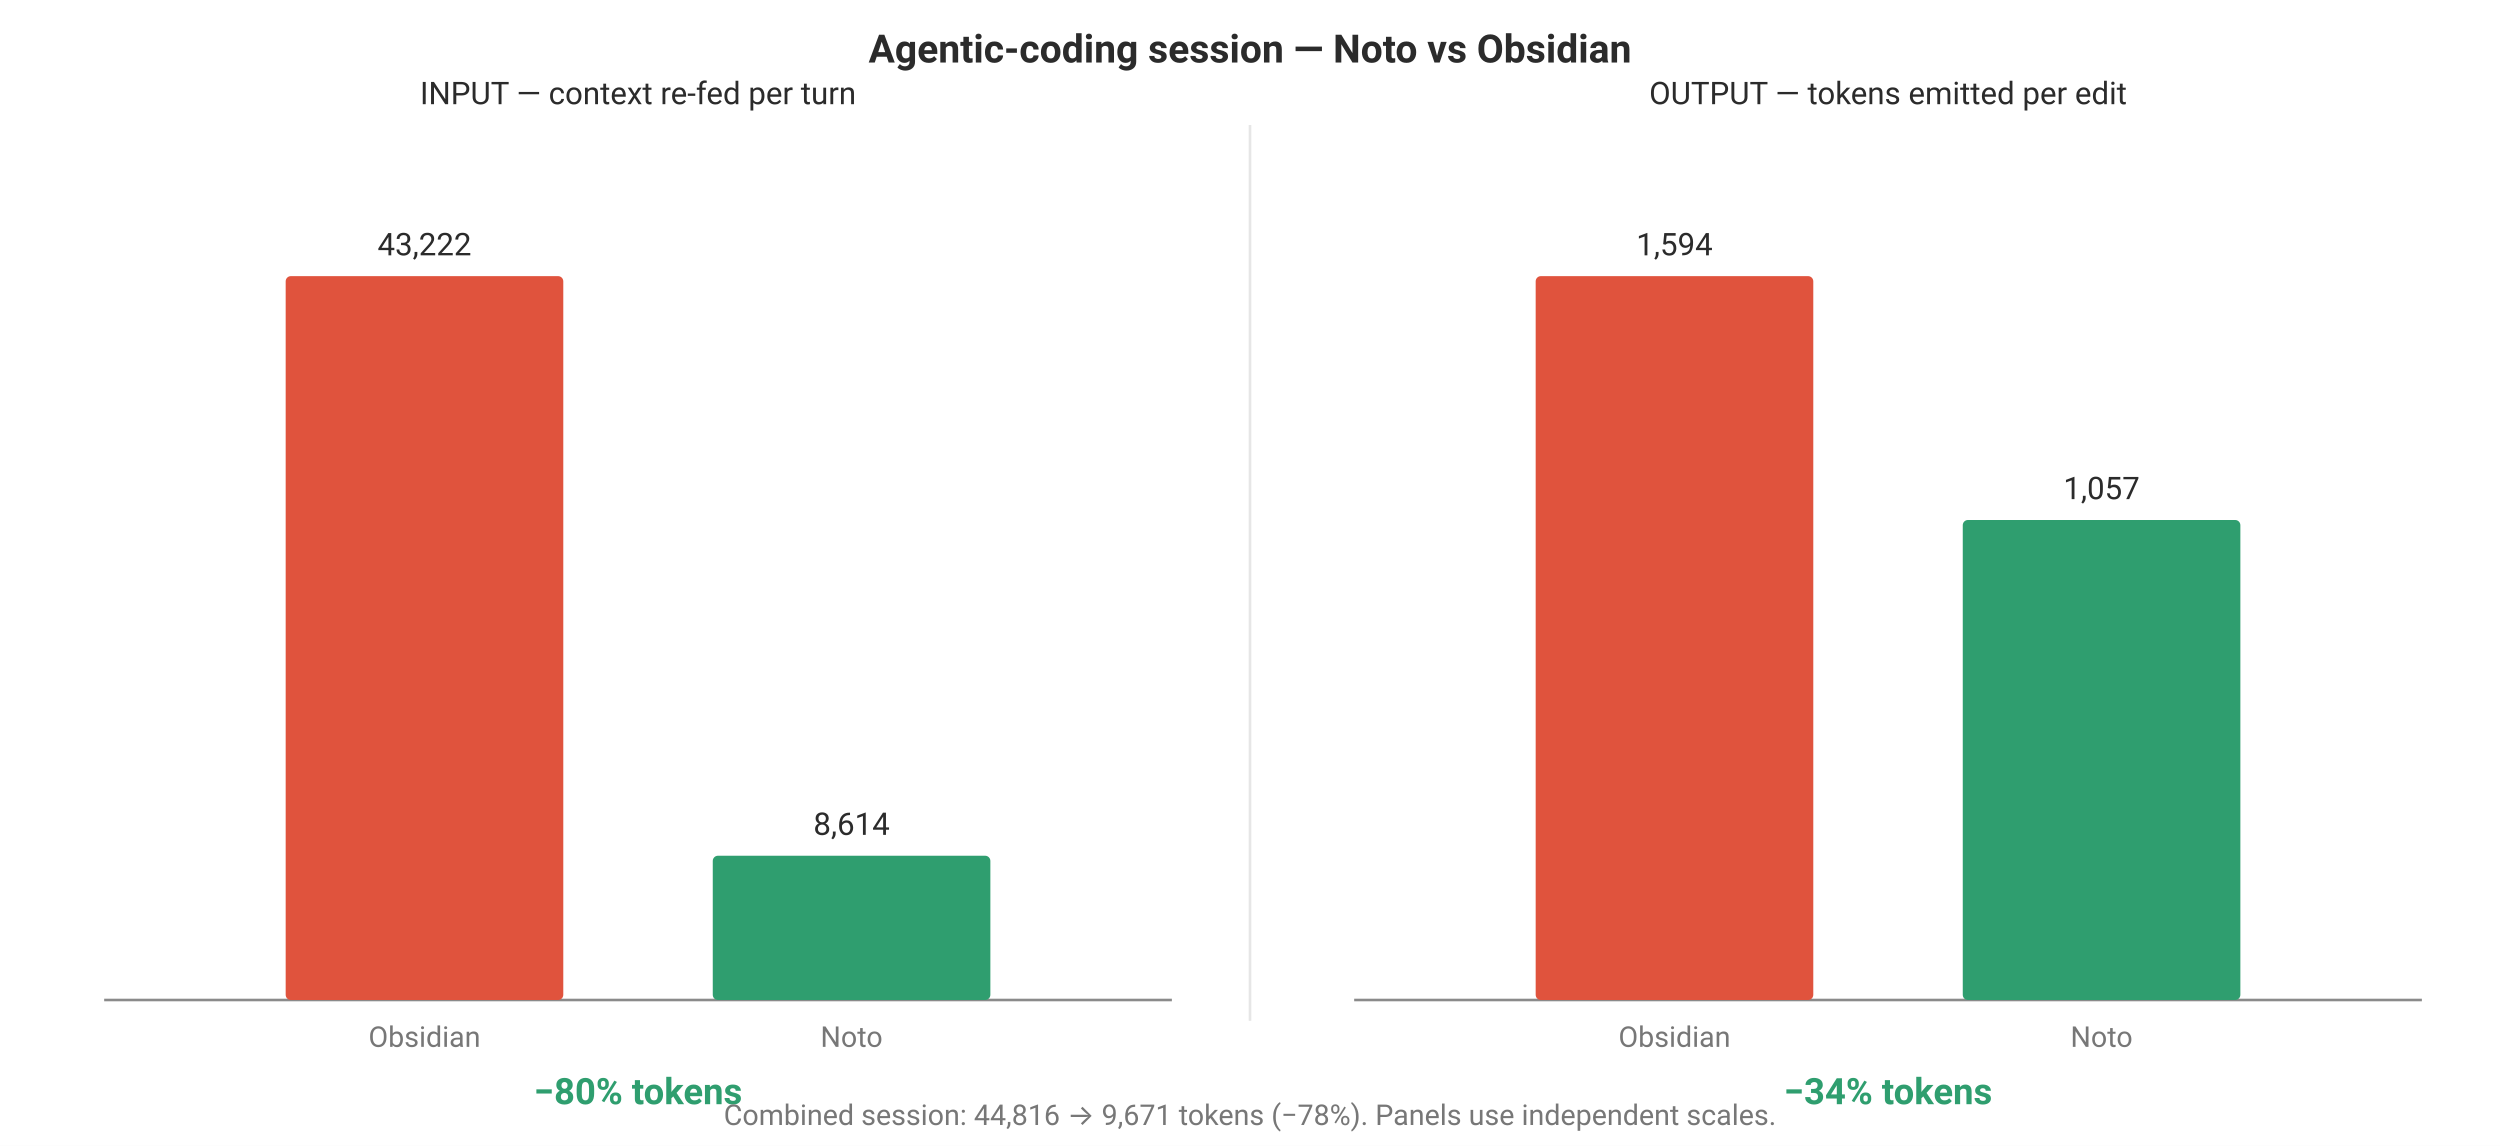
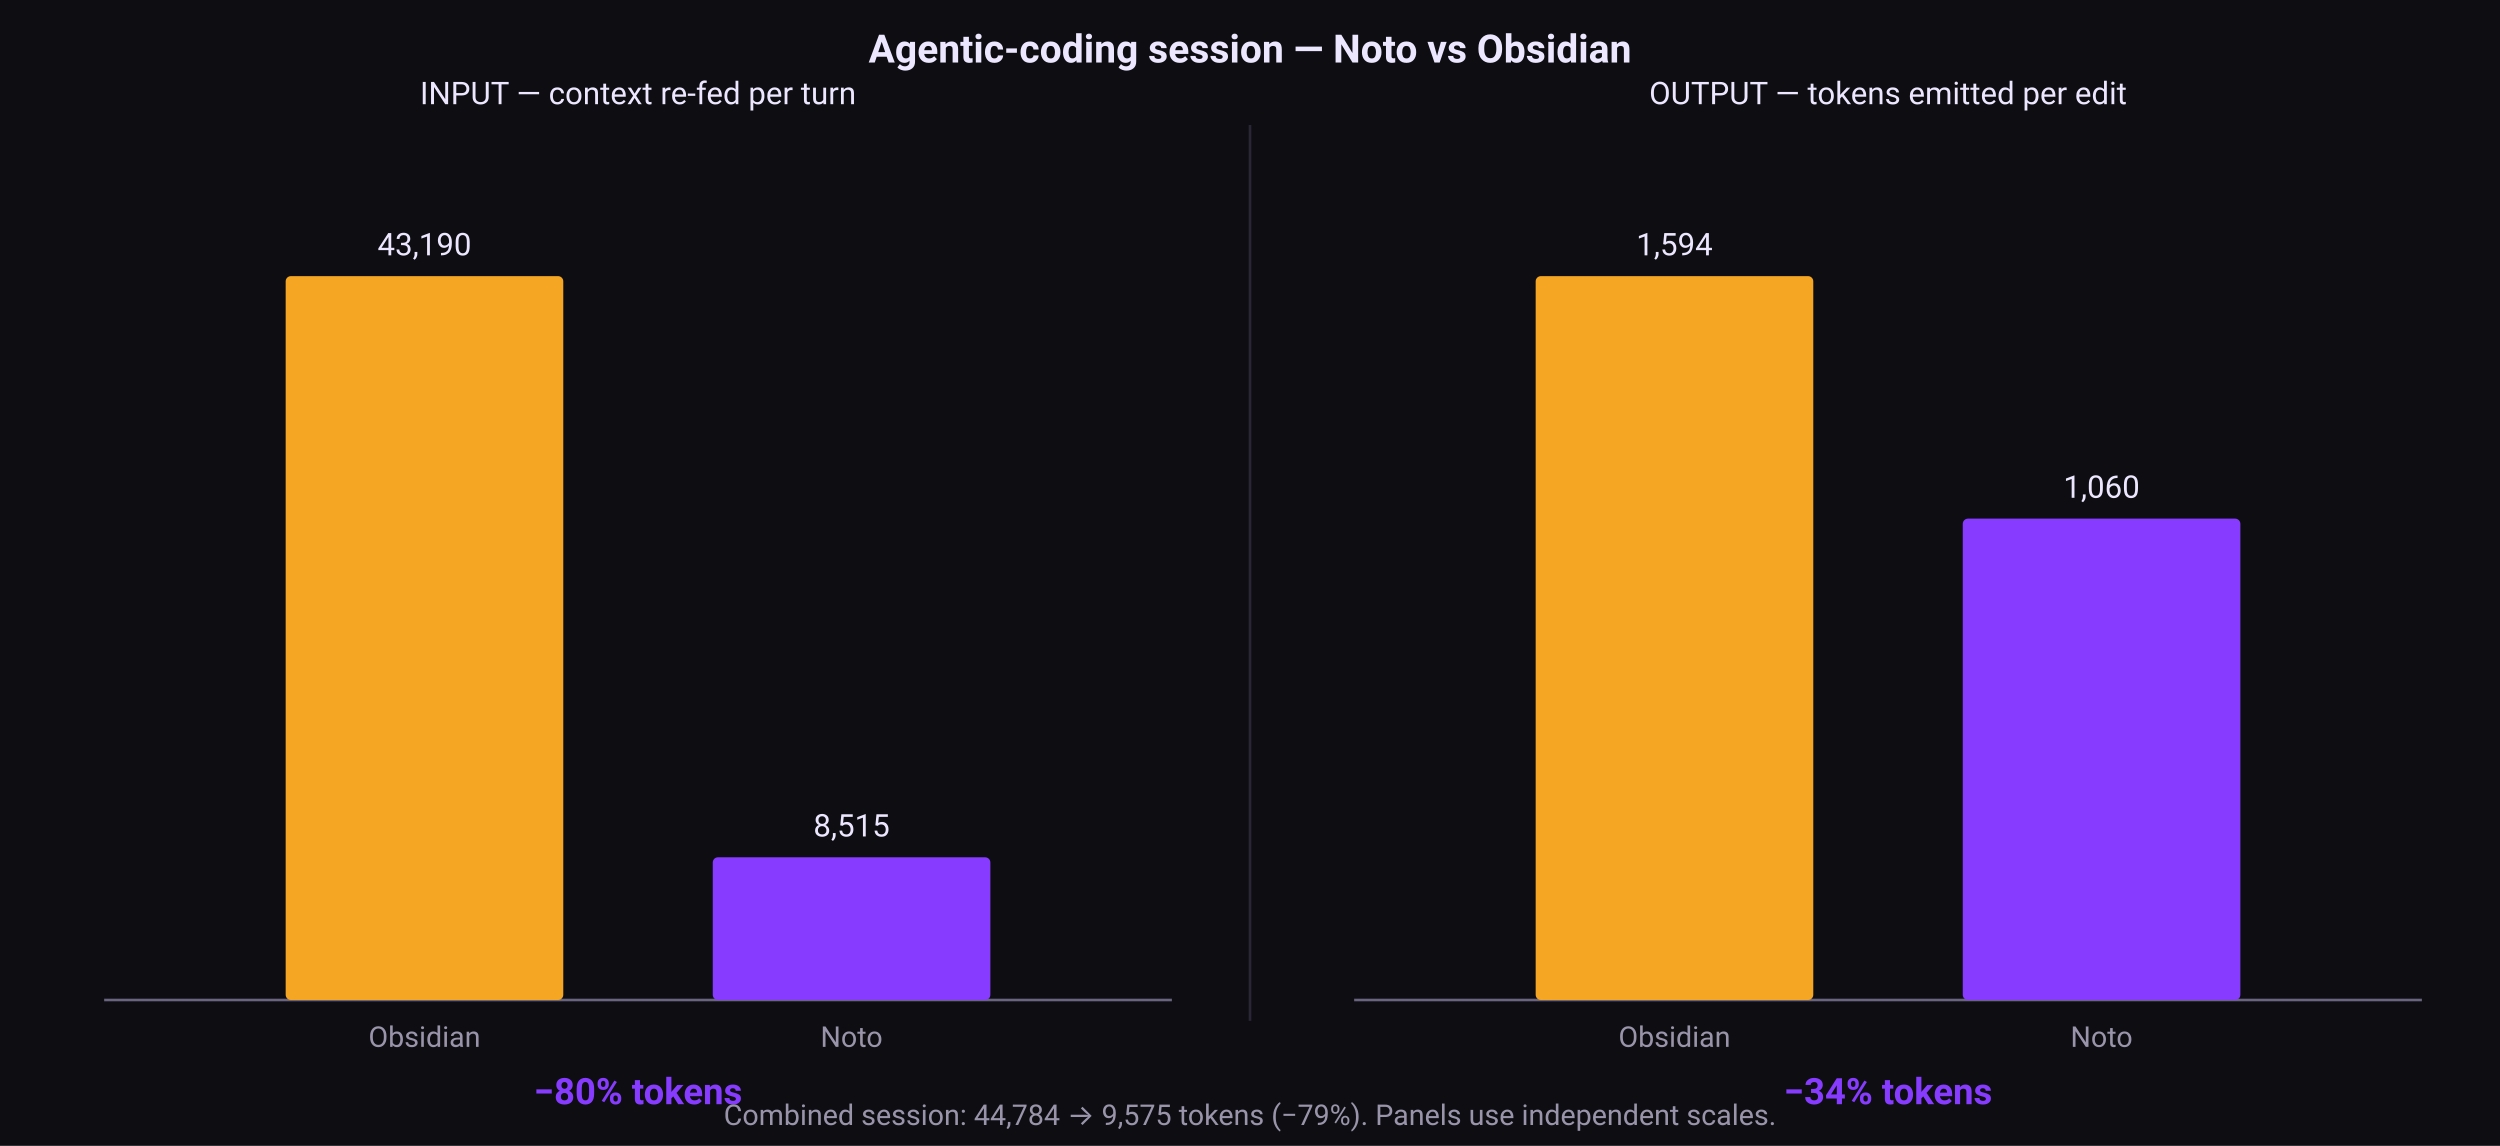
<svg xmlns="http://www.w3.org/2000/svg" viewBox="0 0 960 440" font-family="-apple-system,Segoe UI,Roboto,sans-serif">
-   <rect width="960" height="440" fill="#ffffff" />
-   <text x="480" y="24" text-anchor="middle" font-size="15" font-weight="600" fill="#2b2b2b">Agentic-coding session — Noto vs Obsidian</text>
-   <line x1="40" y1="384" x2="450" y2="384" stroke="#8a8a8a" />
-   <rect x="109.7" y="106.034" width="106.6" height="277.966" fill="#e0533d" rx="2" />
-   <text x="163" y="98.034" text-anchor="middle" font-size="12" fill="#2b2b2b">43,222</text>
-   <text x="163" y="402" text-anchor="middle" font-size="11" fill="#777">Obsidian</text>
-   <rect x="273.7" y="328.602" width="106.6" height="55.398" fill="#2f9e6f" rx="2" />
-   <text x="327" y="320.602" text-anchor="middle" font-size="12" fill="#2b2b2b">8,614</text>
-   <text x="327" y="402" text-anchor="middle" font-size="11" fill="#777">Noto</text>
-   <text x="245" y="40" text-anchor="middle" font-size="12" fill="#2b2b2b">INPUT — context re-fed per turn</text>
-   <text x="245" y="424" text-anchor="middle" font-size="14" font-weight="700" fill="#2f9e6f">−80% tokens</text>
-   <line x1="520" y1="384" x2="930" y2="384" stroke="#8a8a8a" />
-   <rect x="589.7" y="106.034" width="106.6" height="277.966" fill="#e0533d" rx="2" />
-   <text x="643" y="98.034" text-anchor="middle" font-size="12" fill="#2b2b2b">1,594</text>
-   <text x="643" y="402" text-anchor="middle" font-size="11" fill="#777">Obsidian</text>
-   <rect x="753.7" y="199.677" width="106.6" height="184.323" fill="#2f9e6f" rx="2" />
-   <text x="807" y="191.677" text-anchor="middle" font-size="12" fill="#2b2b2b">1,057</text>
-   <text x="807" y="402" text-anchor="middle" font-size="11" fill="#777">Noto</text>
-   <text x="725" y="40" text-anchor="middle" font-size="12" fill="#2b2b2b">OUTPUT — tokens emitted per edit</text>
-   <text x="725" y="424" text-anchor="middle" font-size="14" font-weight="700" fill="#2f9e6f">−34% tokens</text>
-   <line x1="480" y1="48" x2="480" y2="392" stroke="#e6e6e6" />
-   <text x="480" y="432" text-anchor="middle" font-size="11" fill="#777">Combined session: 44,816 → 9,671 tokens (−78%). Panels use independent scales.</text>
+   <rect width="960" height="440" fill="#0d0d12" />
+   <text x="480" y="24" text-anchor="middle" font-size="15" font-weight="600" fill="#ede6ff">Agentic-coding session — Noto vs Obsidian</text>
+   <line x1="40" y1="384" x2="450" y2="384" stroke="#6a6480" />
+   <rect x="109.7" y="106.034" width="106.6" height="277.966" fill="#f5a623" rx="2" />
+   <text x="163" y="98.034" text-anchor="middle" font-size="12" fill="#ede6ff">43,190</text>
+   <text x="163" y="402" text-anchor="middle" font-size="11" fill="#9a94ab">Obsidian</text>
+   <rect x="273.7" y="329.198" width="106.6" height="54.802" fill="#863bff" rx="2" />
+   <text x="327" y="321.198" text-anchor="middle" font-size="12" fill="#ede6ff">8,515</text>
+   <text x="327" y="402" text-anchor="middle" font-size="11" fill="#9a94ab">Noto</text>
+   <text x="245" y="40" text-anchor="middle" font-size="12" fill="#ede6ff">INPUT — context re-fed per turn</text>
+   <text x="245" y="424" text-anchor="middle" font-size="14" font-weight="700" fill="#863bff">−80% tokens</text>
+   <line x1="520" y1="384" x2="930" y2="384" stroke="#6a6480" />
+   <rect x="589.7" y="106.034" width="106.6" height="277.966" fill="#f5a623" rx="2" />
+   <text x="643" y="98.034" text-anchor="middle" font-size="12" fill="#ede6ff">1,594</text>
+   <text x="643" y="402" text-anchor="middle" font-size="11" fill="#9a94ab">Obsidian</text>
+   <rect x="753.7" y="199.154" width="106.6" height="184.846" fill="#863bff" rx="2" />
+   <text x="807" y="191.154" text-anchor="middle" font-size="12" fill="#ede6ff">1,060</text>
+   <text x="807" y="402" text-anchor="middle" font-size="11" fill="#9a94ab">Noto</text>
+   <text x="725" y="40" text-anchor="middle" font-size="12" fill="#ede6ff">OUTPUT — tokens emitted per edit</text>
+   <text x="725" y="424" text-anchor="middle" font-size="14" font-weight="700" fill="#863bff">−34% tokens</text>
+   <line x1="480" y1="48" x2="480" y2="392" stroke="#2a2635" />
+   <text x="480" y="432" text-anchor="middle" font-size="11" fill="#9a94ab">Combined session: 44,784 → 9,575 tokens (−79%). Panels use independent scales.</text>
</svg>
